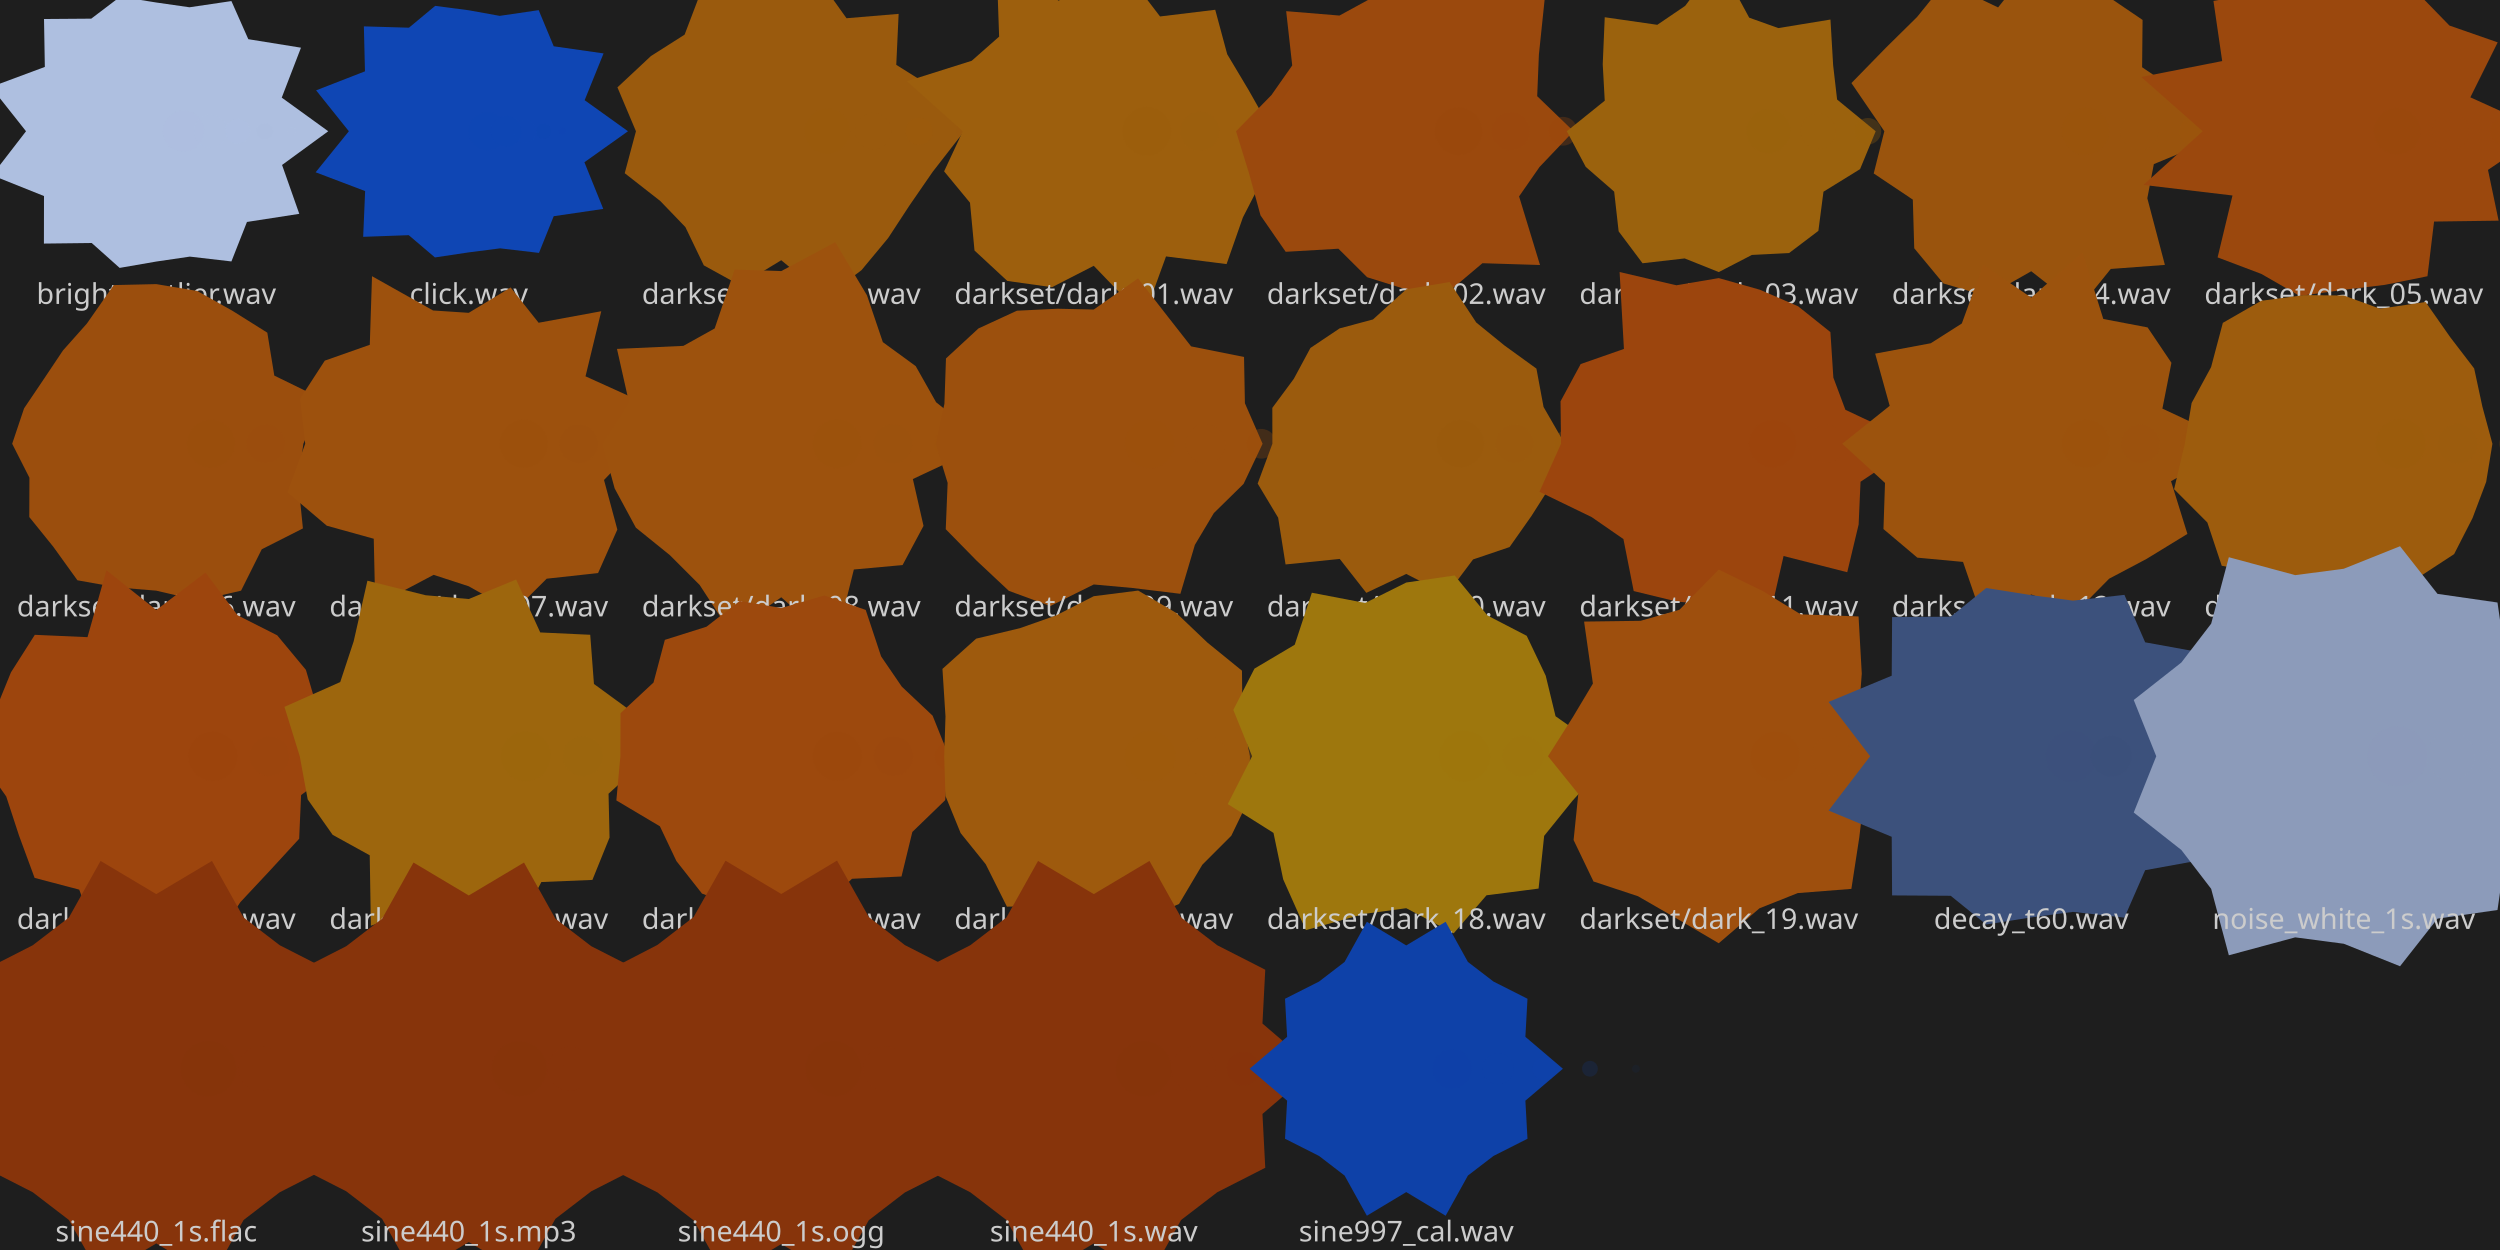
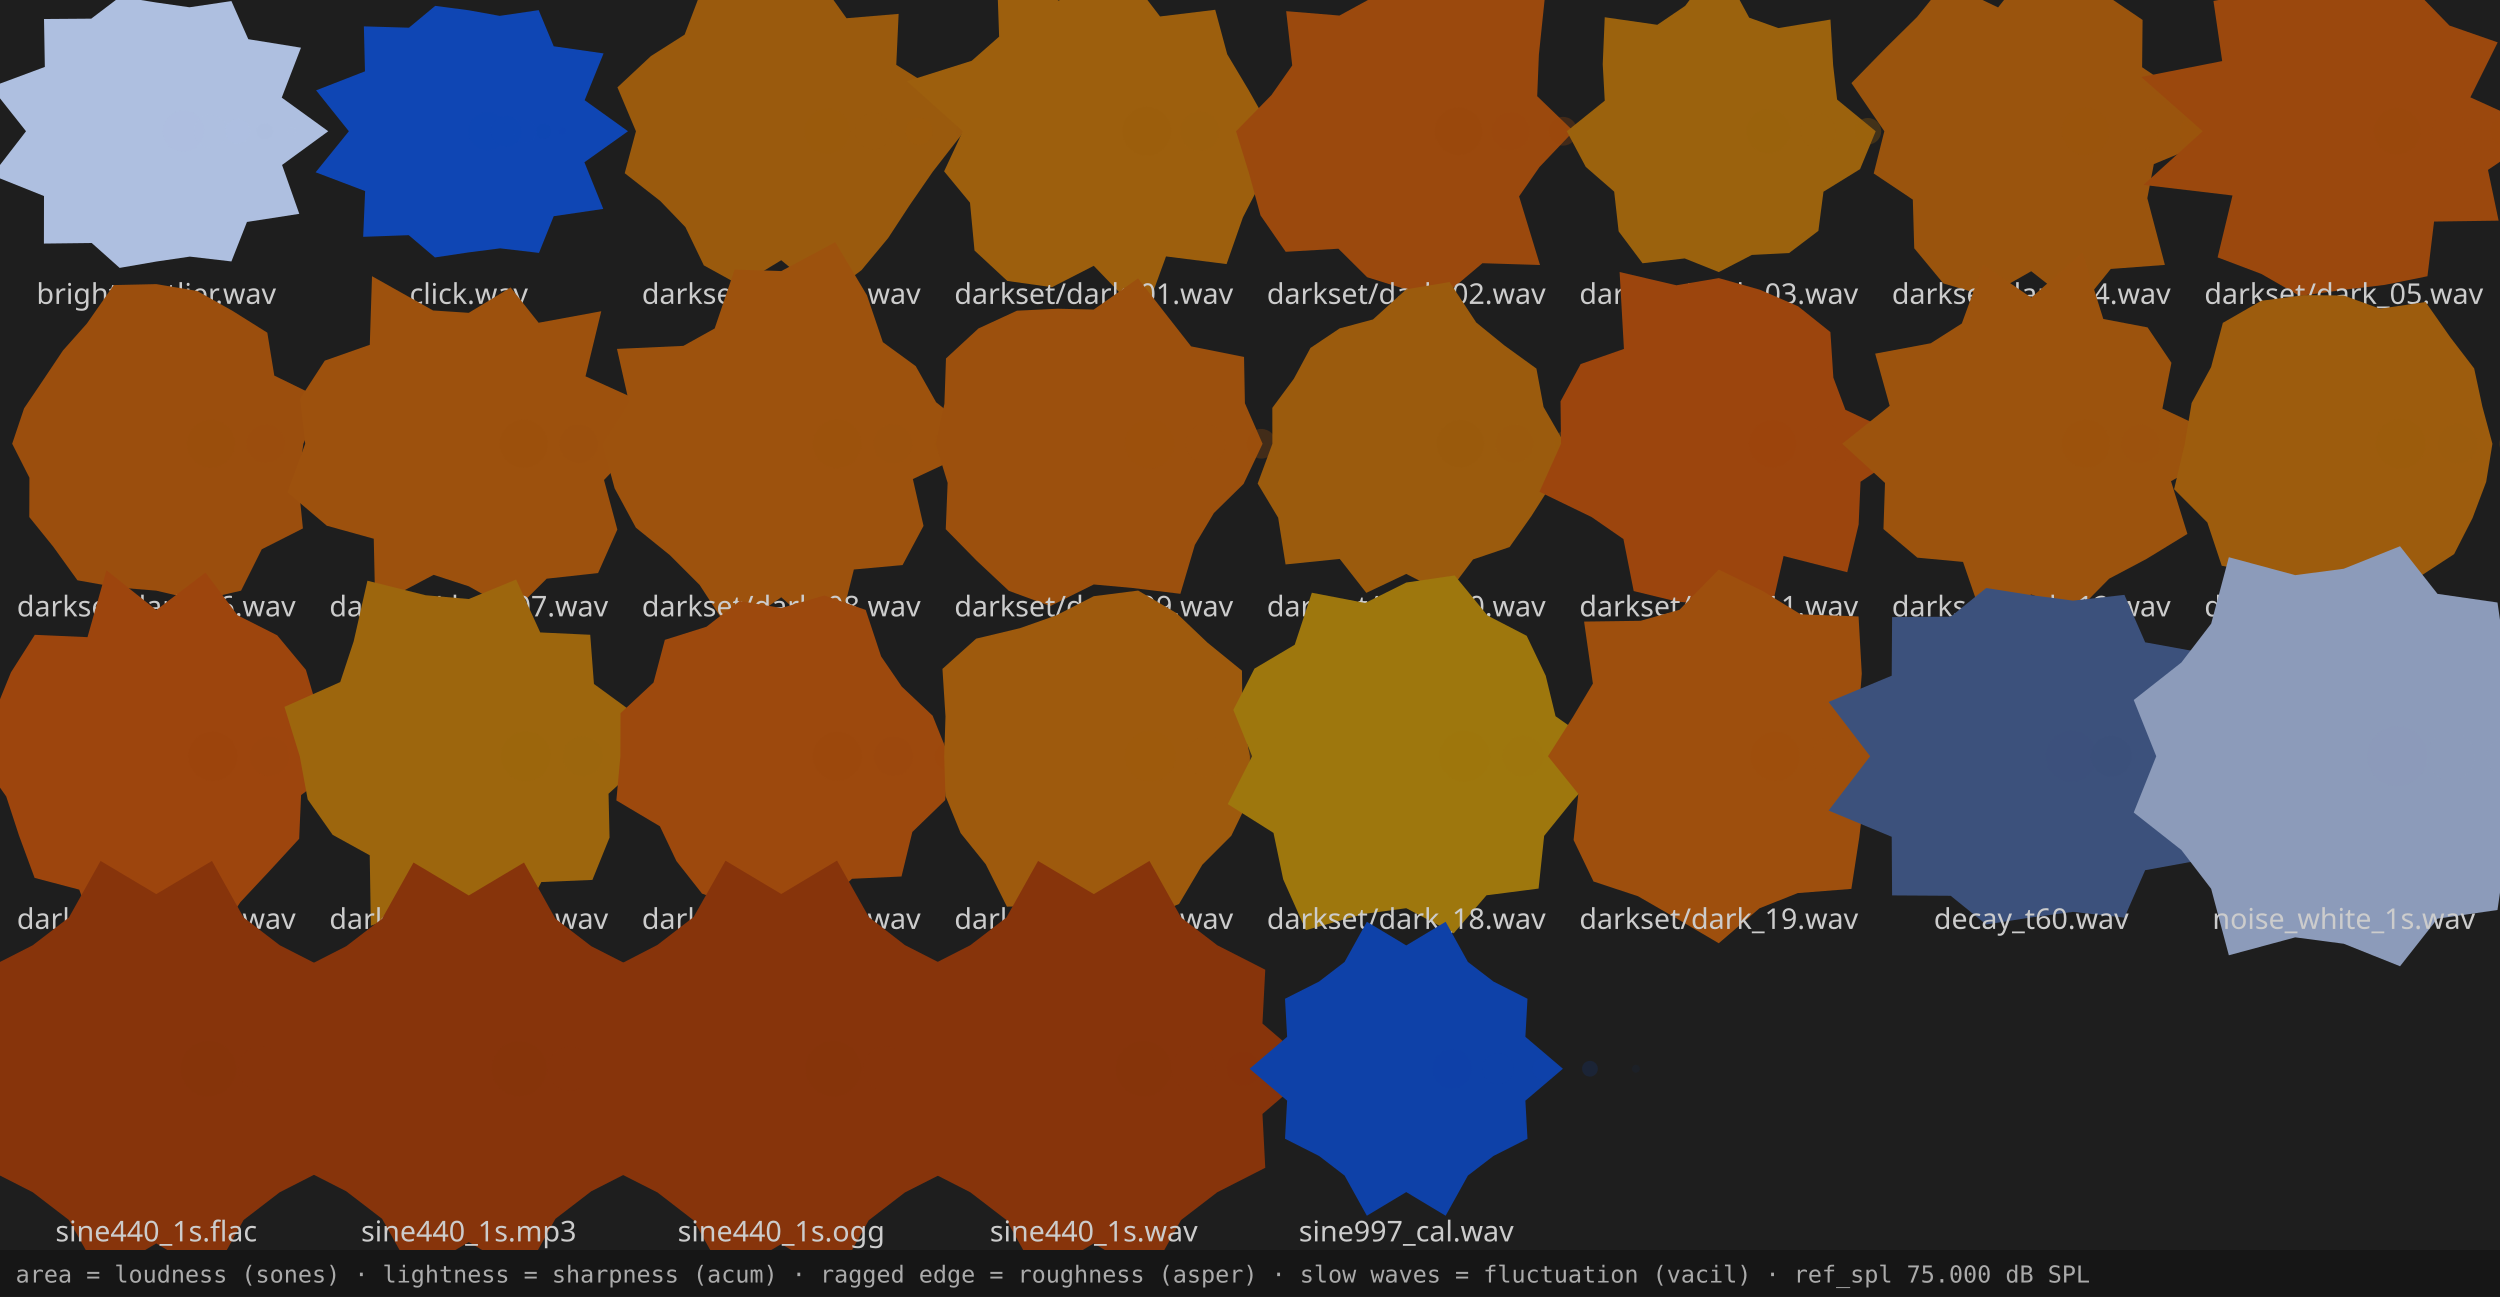
- <svg xmlns="http://www.w3.org/2000/svg" width="960.000" height="480.000" viewBox="0 0 960.000 480.000">
-   <rect x="0" y="0" width="960.000" height="480.000" fill="#1e1e1e" />
+ <svg xmlns="http://www.w3.org/2000/svg" width="960.000" height="498.000" viewBox="0 0 960.000 498.000">
+   <rect x="0" y="0" width="960.000" height="498.000" fill="#1e1e1e" />
  <g>
    <polygon points="126.044,50.400 108.312,63.345 114.925,82.111 94.832,85.232 88.863,100.393 72.899,98.539 60.000,100.436 45.940,102.873 35.224,93.313 16.864,93.536 16.895,75.287 -3.047,67.293 9.988,50.400 -3.466,33.394 17.217,25.699 16.902,7.302 35.038,7.164 46.155,-1.269 60.000,0.962 72.756,2.794 88.861,0.411 95.351,15.049 115.575,18.314 108.190,37.487" fill="hsl(220.000,44.616%,78.000%)" />
    <circle cx="70.424" cy="50.400" r="7.945" fill="hsl(220.000,44.616%,78.000%)" fill-opacity="0.500" />
    <circle cx="80.848" cy="50.400" r="6.356" fill="hsl(220.000,44.616%,78.000%)" fill-opacity="0.393" />
    <circle cx="91.272" cy="50.400" r="4.767" fill="hsl(220.000,44.616%,78.000%)" fill-opacity="0.285" />
    <circle cx="101.696" cy="50.400" r="3.178" fill="hsl(220.000,44.616%,78.000%)" fill-opacity="0.177" />
    <circle cx="112.120" cy="50.400" r="1.589" fill="hsl(220.000,44.616%,78.000%)" fill-opacity="0.070" />
    <text x="60.000" y="116.700" font-size="11.000" font-family="sans-serif" fill="#cccccc" text-anchor="middle">bright_outlier.wav</text>
  </g>
  <g>
    <polygon points="241.147,50.400 224.413,62.300 231.653,80.222 212.624,83.024 206.971,97.115 192.048,95.364 180.000,96.910 167.016,98.856 156.960,90.306 139.459,90.941 140.211,73.372 121.197,66.156 133.958,50.400 121.383,34.694 140.148,27.391 139.727,10.127 157.042,10.636 167.100,2.255 180.000,3.943 191.873,6.091 206.851,3.894 212.627,17.773 231.765,20.514 224.506,38.475" fill="hsl(220.000,84.879%,38.172%)" />
    <circle cx="187.194" cy="50.400" r="7.398" fill="hsl(220.000,84.879%,38.172%)" fill-opacity="0.500" />
    <circle cx="194.388" cy="50.400" r="5.918" fill="hsl(220.000,84.879%,38.172%)" fill-opacity="0.393" />
    <circle cx="201.581" cy="50.400" r="4.439" fill="hsl(220.000,84.879%,38.172%)" fill-opacity="0.285" />
    <circle cx="208.775" cy="50.400" r="2.959" fill="hsl(220.000,84.879%,38.172%)" fill-opacity="0.177" />
    <circle cx="215.969" cy="50.400" r="1.480" fill="hsl(220.000,84.879%,38.172%)" fill-opacity="0.070" />
    <text x="180.000" y="116.700" font-size="11.000" font-family="sans-serif" fill="#cccccc" text-anchor="middle">click.wav</text>
  </g>
  <g>
    <polygon points="370.258,50.400 358.150,65.981 349.274,78.849 341.034,91.434 330.803,103.752 317.072,114.114 300.000,99.924 284.149,109.557 270.267,101.899 263.191,87.209 253.569,77.207 239.892,66.506 244.203,50.400 237.093,33.544 249.970,21.515 262.896,13.296 269.119,-3.087 284.069,-9.054 300.000,-9.006 315.296,-6.685 325.056,7.001 345.077,5.323 344.166,24.901 359.438,34.474" fill="hsl(32.942,84.976%,32.690%)" />
    <circle cx="317.647" cy="50.400" r="8.805" fill="hsl(32.942,84.976%,32.690%)" fill-opacity="0.500" />
    <circle cx="335.295" cy="50.400" r="7.044" fill="hsl(32.942,84.976%,32.690%)" fill-opacity="0.393" />
    <circle cx="352.942" cy="50.400" r="5.283" fill="hsl(32.942,84.976%,32.690%)" fill-opacity="0.285" />
    <circle cx="370.589" cy="50.400" r="3.522" fill="hsl(32.942,84.976%,32.690%)" fill-opacity="0.177" />
    <circle cx="388.236" cy="50.400" r="1.761" fill="hsl(32.942,84.976%,32.690%)" fill-opacity="0.070" />
    <text x="300.000" y="116.700" font-size="11.000" font-family="sans-serif" fill="#cccccc" text-anchor="middle">darkset/dark_00.wav</text>
  </g>
  <g>
    <polygon points="488.411,50.400 485.287,67.894 477.280,83.470 471.006,101.406 447.751,98.466 439.185,121.999 420.000,102.072 403.953,110.290 386.811,107.885 374.209,96.191 372.479,77.836 362.536,65.797 369.720,50.400 348.286,31.184 373.131,23.340 383.666,14.066 382.676,-14.247 406.572,0.285 420.000,-10.210 435.351,-6.889 445.450,6.320 466.649,3.751 471.244,20.814 479.407,34.482" fill="hsl(34.140,84.974%,33.239%)" />
    <circle cx="440.363" cy="50.400" r="9.458" fill="hsl(34.140,84.974%,33.239%)" fill-opacity="0.500" />
    <circle cx="460.725" cy="50.400" r="7.566" fill="hsl(34.140,84.974%,33.239%)" fill-opacity="0.393" />
    <circle cx="481.088" cy="50.400" r="5.675" fill="hsl(34.140,84.974%,33.239%)" fill-opacity="0.285" />
    <circle cx="501.450" cy="50.400" r="3.783" fill="hsl(34.140,84.974%,33.239%)" fill-opacity="0.177" />
    <circle cx="521.813" cy="50.400" r="1.892" fill="hsl(34.140,84.974%,33.239%)" fill-opacity="0.070" />
    <text x="420.000" y="116.700" font-size="11.000" font-family="sans-serif" fill="#cccccc" text-anchor="middle">darkset/dark_01.wav</text>
  </g>
  <g>
    <polygon points="604.231,50.400 591.181,64.114 583.329,75.416 591.360,101.760 569.256,101.072 556.468,111.861 540.000,111.149 524.981,106.452 513.957,95.507 493.707,96.693 484.038,82.710 479.631,66.576 474.633,50.400 488.220,36.526 496.217,25.122 493.887,4.287 514.351,5.975 526.342,-0.571 540.000,-20.854 553.656,-0.563 573.056,-6.855 593.440,-3.040 590.931,20.995 590.282,36.927" fill="hsl(25.589,84.977%,32.810%)" />
    <circle cx="560.053" cy="50.400" r="9.214" fill="hsl(25.589,84.977%,32.810%)" fill-opacity="0.500" />
    <circle cx="580.107" cy="50.400" r="7.371" fill="hsl(25.589,84.977%,32.810%)" fill-opacity="0.393" />
    <circle cx="600.160" cy="50.400" r="5.529" fill="hsl(25.589,84.977%,32.810%)" fill-opacity="0.285" />
    <circle cx="620.214" cy="50.400" r="3.686" fill="hsl(25.589,84.977%,32.810%)" fill-opacity="0.177" />
    <circle cx="640.267" cy="50.400" r="1.843" fill="hsl(25.589,84.977%,32.810%)" fill-opacity="0.070" />
    <text x="540.000" y="116.700" font-size="11.000" font-family="sans-serif" fill="#cccccc" text-anchor="middle">darkset/dark_02.wav</text>
  </g>
  <g>
    <polygon points="720.272,50.400 714.268,64.941 700.213,73.617 698.254,88.654 687.004,97.172 672.726,97.894 660.000,104.480 646.915,99.236 630.735,101.089 621.557,88.843 619.842,73.585 608.927,64.085 601.655,50.400 616.221,38.669 615.448,24.678 616.220,6.620 636.404,9.530 647.100,2.257 660.000,-14.833 671.687,6.783 682.871,10.787 702.896,7.504 703.925,25.040 705.446,38.223" fill="hsl(36.120,84.976%,32.892%)" />
    <circle cx="679.096" cy="50.400" r="8.489" fill="hsl(36.120,84.976%,32.892%)" fill-opacity="0.500" />
    <circle cx="698.193" cy="50.400" r="6.791" fill="hsl(36.120,84.976%,32.892%)" fill-opacity="0.393" />
    <circle cx="717.289" cy="50.400" r="5.093" fill="hsl(36.120,84.976%,32.892%)" fill-opacity="0.285" />
    <circle cx="736.385" cy="50.400" r="3.396" fill="hsl(36.120,84.976%,32.892%)" fill-opacity="0.177" />
    <circle cx="755.482" cy="50.400" r="1.698" fill="hsl(36.120,84.976%,32.892%)" fill-opacity="0.070" />
    <text x="660.000" y="116.700" font-size="11.000" font-family="sans-serif" fill="#cccccc" text-anchor="middle">darkset/dark_03.wav</text>
  </g>
  <g>
    <polygon points="857.552,50.400 827.075,63.014 824.571,76.133 831.319,101.719 810.528,103.275 798.243,118.483 780.000,104.156 763.021,113.767 746.257,108.845 735.066,95.334 734.523,76.656 719.507,66.609 723.580,50.400 710.944,31.897 724.283,18.232 736.141,6.541 746.953,-6.838 767.261,2.856 780.000,-13.111 796.642,-11.711 809.761,-1.147 822.750,7.650 822.569,25.823 836.523,35.255" fill="hsl(30.484,84.975%,32.685%)" />
    <circle cx="800.761" cy="50.400" r="9.151" fill="hsl(30.484,84.975%,32.685%)" fill-opacity="0.500" />
    <circle cx="821.522" cy="50.400" r="7.321" fill="hsl(30.484,84.975%,32.685%)" fill-opacity="0.393" />
    <circle cx="842.284" cy="50.400" r="5.491" fill="hsl(30.484,84.975%,32.685%)" fill-opacity="0.285" />
    <circle cx="863.045" cy="50.400" r="3.660" fill="hsl(30.484,84.975%,32.685%)" fill-opacity="0.177" />
    <circle cx="883.806" cy="50.400" r="1.830" fill="hsl(30.484,84.975%,32.685%)" fill-opacity="0.070" />
    <text x="780.000" y="116.700" font-size="11.000" font-family="sans-serif" fill="#cccccc" text-anchor="middle">darkset/dark_04.wav</text>
  </g>
  <g>
    <polygon points="977.331,50.400 955.385,65.240 959.469,84.734 934.679,85.079 932.143,106.074 915.804,109.381 900.000,111.291 883.057,113.633 868.366,105.192 851.560,98.840 857.275,75.067 823.078,71.011 845.829,50.400 822.238,29.564 853.321,23.450 849.968,0.368 869.133,-3.064 883.896,-9.700 900.000,-0.120 916.531,-11.296 929.817,-1.244 940.587,9.813 959.116,16.269 948.610,37.375" fill="hsl(25.307,84.975%,32.775%)" />
    <circle cx="920.495" cy="50.400" r="8.985" fill="hsl(25.307,84.975%,32.775%)" fill-opacity="0.500" />
    <circle cx="940.990" cy="50.400" r="7.188" fill="hsl(25.307,84.975%,32.775%)" fill-opacity="0.393" />
    <circle cx="961.485" cy="50.400" r="5.391" fill="hsl(25.307,84.975%,32.775%)" fill-opacity="0.285" />
    <circle cx="981.980" cy="50.400" r="3.594" fill="hsl(25.307,84.975%,32.775%)" fill-opacity="0.177" />
    <circle cx="1002.475" cy="50.400" r="1.797" fill="hsl(25.307,84.975%,32.775%)" fill-opacity="0.070" />
    <text x="900.000" y="116.700" font-size="11.000" font-family="sans-serif" fill="#cccccc" text-anchor="middle">darkset/dark_05.wav</text>
  </g>
  <g>
    <polygon points="116.488,170.400 114.514,185.007 116.318,202.915 100.518,210.918 92.571,226.815 76.132,230.606 60.000,226.810 45.210,225.598 29.730,222.829 20.454,209.946 11.249,198.546 11.300,183.449 4.678,170.400 9.247,156.801 16.871,145.499 24.177,134.577 33.357,124.253 43.675,109.473 60.000,109.096 75.721,111.727 89.417,119.448 102.648,127.752 105.332,144.228 123.871,153.286" fill="hsl(27.457,84.977%,32.880%)" />
    <circle cx="81.015" cy="170.400" r="9.285" fill="hsl(27.457,84.977%,32.880%)" fill-opacity="0.500" />
    <circle cx="102.030" cy="170.400" r="7.428" fill="hsl(27.457,84.977%,32.880%)" fill-opacity="0.393" />
    <circle cx="123.046" cy="170.400" r="5.571" fill="hsl(27.457,84.977%,32.880%)" fill-opacity="0.285" />
    <circle cx="144.061" cy="170.400" r="3.714" fill="hsl(27.457,84.977%,32.880%)" fill-opacity="0.177" />
    <circle cx="165.076" cy="170.400" r="1.857" fill="hsl(27.457,84.977%,32.880%)" fill-opacity="0.070" />
    <text x="60.000" y="236.700" font-size="11.000" font-family="sans-serif" fill="#cccccc" text-anchor="middle">darkset/dark_06.wav</text>
  </g>
  <g>
    <polygon points="245.162,170.400 231.942,184.318 237.058,203.343 229.658,220.058 209.917,222.218 197.268,234.845 180.000,225.138 166.512,220.739 144.094,232.591 143.522,206.878 125.489,201.872 110.383,189.054 117.198,170.400 115.264,153.054 124.720,138.484 141.999,132.399 142.853,106.060 166.287,119.221 180.000,120.128 196.079,110.391 206.826,123.936 230.889,119.511 224.837,144.513 244.086,153.228" fill="hsl(28.653,84.974%,33.185%)" />
    <circle cx="201.111" cy="170.400" r="9.322" fill="hsl(28.653,84.974%,33.185%)" fill-opacity="0.500" />
    <circle cx="222.222" cy="170.400" r="7.458" fill="hsl(28.653,84.974%,33.185%)" fill-opacity="0.393" />
    <circle cx="243.333" cy="170.400" r="5.593" fill="hsl(28.653,84.974%,33.185%)" fill-opacity="0.285" />
    <circle cx="264.445" cy="170.400" r="3.729" fill="hsl(28.653,84.974%,33.185%)" fill-opacity="0.177" />
    <circle cx="285.556" cy="170.400" r="1.864" fill="hsl(28.653,84.974%,33.185%)" fill-opacity="0.070" />
    <text x="180.000" y="236.700" font-size="11.000" font-family="sans-serif" fill="#cccccc" text-anchor="middle">darkset/dark_07.wav</text>
  </g>
  <g>
    <polygon points="379.411,170.400 350.538,183.942 354.631,201.941 346.585,216.985 327.878,218.686 320.688,247.609 300.000,229.350 280.569,242.916 268.683,224.642 257.226,213.174 244.176,202.630 236.020,187.543 231.366,170.400 241.583,154.747 236.918,133.980 262.415,132.815 274.437,126.124 282.080,103.520 300.000,104.096 320.741,92.994 332.914,113.392 339.014,131.386 351.633,140.590 359.461,154.467" fill="hsl(28.824,84.973%,33.261%)" />
    <circle cx="321.438" cy="170.400" r="9.410" fill="hsl(28.824,84.973%,33.261%)" fill-opacity="0.500" />
    <circle cx="342.876" cy="170.400" r="7.528" fill="hsl(28.824,84.973%,33.261%)" fill-opacity="0.393" />
    <circle cx="364.314" cy="170.400" r="5.646" fill="hsl(28.824,84.973%,33.261%)" fill-opacity="0.285" />
    <circle cx="385.752" cy="170.400" r="3.764" fill="hsl(28.824,84.973%,33.261%)" fill-opacity="0.177" />
    <circle cx="407.190" cy="170.400" r="1.882" fill="hsl(28.824,84.973%,33.261%)" fill-opacity="0.070" />
    <text x="300.000" y="236.700" font-size="11.000" font-family="sans-serif" fill="#cccccc" text-anchor="middle">darkset/dark_08.wav</text>
  </g>
  <g>
    <polygon points="484.833,170.400 477.533,185.816 466.115,197.025 458.833,209.233 453.268,228.023 434.840,225.785 420.000,224.436 403.301,232.722 387.392,226.879 375.065,215.335 363.167,203.213 363.892,185.434 359.281,170.400 362.656,155.035 363.257,137.639 375.724,126.124 390.502,119.308 406.108,118.553 420.000,118.867 437.018,106.889 448.290,121.400 457.387,133.013 477.708,137.082 478.046,154.847" fill="hsl(28.005,84.974%,33.073%)" />
    <circle cx="441.447" cy="170.400" r="9.496" fill="hsl(28.005,84.974%,33.073%)" fill-opacity="0.500" />
    <circle cx="462.894" cy="170.400" r="7.597" fill="hsl(28.005,84.974%,33.073%)" fill-opacity="0.393" />
    <circle cx="484.341" cy="170.400" r="5.698" fill="hsl(28.005,84.974%,33.073%)" fill-opacity="0.285" />
    <circle cx="505.788" cy="170.400" r="3.798" fill="hsl(28.005,84.974%,33.073%)" fill-opacity="0.177" />
    <circle cx="527.235" cy="170.400" r="1.899" fill="hsl(28.005,84.974%,33.073%)" fill-opacity="0.070" />
    <text x="420.000" y="236.700" font-size="11.000" font-family="sans-serif" fill="#cccccc" text-anchor="middle">darkset/dark_09.wav</text>
  </g>
  <g>
    <polygon points="600.860,170.400 596.143,185.443 588.068,198.152 579.674,210.074 565.651,214.829 555.525,228.340 540.000,220.394 524.660,227.650 514.464,214.629 493.655,216.745 490.812,198.799 482.944,185.688 488.600,170.400 488.573,156.620 496.824,145.472 503.209,133.609 514.421,126.096 527.212,122.675 540.000,111.091 556.640,108.300 566.878,123.847 577.726,132.674 589.984,141.542 592.723,156.273" fill="hsl(32.957,84.975%,32.920%)" />
    <circle cx="560.767" cy="170.400" r="9.166" fill="hsl(32.957,84.975%,32.920%)" fill-opacity="0.500" />
    <circle cx="581.533" cy="170.400" r="7.332" fill="hsl(32.957,84.975%,32.920%)" fill-opacity="0.393" />
    <circle cx="602.300" cy="170.400" r="5.499" fill="hsl(32.957,84.975%,32.920%)" fill-opacity="0.285" />
    <circle cx="623.067" cy="170.400" r="3.666" fill="hsl(32.957,84.975%,32.920%)" fill-opacity="0.177" />
    <circle cx="643.833" cy="170.400" r="1.833" fill="hsl(32.957,84.975%,32.920%)" fill-opacity="0.070" />
    <text x="540.000" y="236.700" font-size="11.000" font-family="sans-serif" fill="#cccccc" text-anchor="middle">darkset/dark_10.wav</text>
  </g>
  <g>
    <polygon points="736.362,170.400 714.443,184.988 713.715,201.412 709.336,219.736 684.890,213.511 678.749,240.371 660.000,232.618 643.770,230.970 627.342,226.966 623.396,207.004 611.207,198.570 591.149,188.849 599.435,170.400 599.241,154.120 606.987,139.793 623.590,133.990 621.929,104.459 643.695,109.548 660.000,106.787 675.843,111.274 690.474,117.617 702.875,127.525 704.007,144.993 708.634,157.369" fill="hsl(23.443,84.975%,33.105%)" />
    <circle cx="680.672" cy="170.400" r="9.156" fill="hsl(23.443,84.975%,33.105%)" fill-opacity="0.500" />
    <circle cx="701.344" cy="170.400" r="7.325" fill="hsl(23.443,84.975%,33.105%)" fill-opacity="0.393" />
    <circle cx="722.016" cy="170.400" r="5.494" fill="hsl(23.443,84.975%,33.105%)" fill-opacity="0.285" />
    <circle cx="742.688" cy="170.400" r="3.662" fill="hsl(23.443,84.975%,33.105%)" fill-opacity="0.177" />
    <circle cx="763.359" cy="170.400" r="1.831" fill="hsl(23.443,84.975%,33.105%)" fill-opacity="0.070" />
    <text x="660.000" y="236.700" font-size="11.000" font-family="sans-serif" fill="#cccccc" text-anchor="middle">darkset/dark_11.wav</text>
  </g>
  <g>
    <polygon points="859.166,170.400 833.668,184.780 839.964,205.020 824.241,214.641 809.915,222.214 797.307,234.991 780.000,228.273 761.695,238.714 753.802,215.775 736.260,214.140 723.252,203.164 723.845,185.447 707.422,170.400 725.640,155.834 720.071,135.800 741.410,131.810 753.337,124.218 761.577,101.646 780.000,114.294 799.688,96.925 807.661,122.489 824.675,125.725 833.829,139.322 830.358,156.907" fill="hsl(29.552,84.975%,33.139%)" />
    <circle cx="800.954" cy="170.400" r="9.280" fill="hsl(29.552,84.975%,33.139%)" fill-opacity="0.500" />
    <circle cx="821.908" cy="170.400" r="7.424" fill="hsl(29.552,84.975%,33.139%)" fill-opacity="0.393" />
    <circle cx="842.863" cy="170.400" r="5.568" fill="hsl(29.552,84.975%,33.139%)" fill-opacity="0.285" />
    <circle cx="863.817" cy="170.400" r="3.712" fill="hsl(29.552,84.975%,33.139%)" fill-opacity="0.177" />
    <circle cx="884.771" cy="170.400" r="1.856" fill="hsl(29.552,84.975%,33.139%)" fill-opacity="0.070" />
    <text x="780.000" y="236.700" font-size="11.000" font-family="sans-serif" fill="#cccccc" text-anchor="middle">darkset/dark_12.wav</text>
  </g>
  <g>
    <polygon points="957.087,170.400 954.689,185.054 949.449,198.949 942.382,212.782 929.374,221.277 915.525,228.340 900.000,227.230 884.295,229.011 871.060,220.525 853.146,217.254 847.621,200.641 834.854,187.856 838.982,170.400 841.582,154.747 849.053,140.986 853.572,123.972 868.307,115.505 884.706,113.322 900.000,113.477 913.895,118.543 931.425,115.970 940.900,129.500 950.077,141.488 953.230,156.137" fill="hsl(32.770,84.976%,33.329%)" />
    <circle cx="921.855" cy="170.400" r="9.634" fill="hsl(32.770,84.976%,33.329%)" fill-opacity="0.500" />
    <circle cx="943.710" cy="170.400" r="7.707" fill="hsl(32.770,84.976%,33.329%)" fill-opacity="0.393" />
    <circle cx="965.564" cy="170.400" r="5.780" fill="hsl(32.770,84.976%,33.329%)" fill-opacity="0.285" />
    <circle cx="987.419" cy="170.400" r="3.854" fill="hsl(32.770,84.976%,33.329%)" fill-opacity="0.177" />
    <circle cx="1009.274" cy="170.400" r="1.927" fill="hsl(32.770,84.976%,33.329%)" fill-opacity="0.070" />
    <text x="900.000" y="236.700" font-size="11.000" font-family="sans-serif" fill="#cccccc" text-anchor="middle">darkset/dark_13.wav</text>
  </g>
  <g>
    <polygon points="135.630,290.400 115.616,305.302 114.878,322.084 103.769,334.169 92.330,346.398 79.962,364.897 60.000,346.312 39.619,366.462 30.427,341.622 13.289,337.111 7.291,320.831 2.390,305.837 -8.517,290.400 -2.138,273.750 4.205,258.187 13.372,243.772 33.598,244.670 40.864,218.984 60.000,234.251 78.902,219.858 91.245,236.282 106.443,243.957 117.464,257.223 122.295,273.708" fill="hsl(23.261,84.974%,33.367%)" />
    <circle cx="81.709" cy="290.400" r="9.535" fill="hsl(23.261,84.974%,33.367%)" fill-opacity="0.500" />
    <circle cx="103.419" cy="290.400" r="7.628" fill="hsl(23.261,84.974%,33.367%)" fill-opacity="0.393" />
    <circle cx="125.128" cy="290.400" r="5.721" fill="hsl(23.261,84.974%,33.367%)" fill-opacity="0.285" />
    <circle cx="146.838" cy="290.400" r="3.814" fill="hsl(23.261,84.974%,33.367%)" fill-opacity="0.177" />
    <circle cx="168.547" cy="290.400" r="1.907" fill="hsl(23.261,84.974%,33.367%)" fill-opacity="0.070" />
    <text x="60.000" y="356.700" font-size="11.000" font-family="sans-serif" fill="#cccccc" text-anchor="middle">darkset/dark_14.wav</text>
  </g>
  <g>
    <polygon points="249.508,290.400 233.681,304.784 234.066,321.615 227.485,337.885 207.884,338.696 198.029,357.686 180.000,351.047 164.752,347.306 142.420,355.491 141.970,328.430 127.735,320.575 118.155,306.971 115.110,290.400 109.228,271.437 130.648,261.907 135.823,246.223 141.085,222.998 163.433,228.570 180.000,230.031 198.185,222.533 207.450,242.856 226.646,243.754 228.075,262.644 242.977,273.525" fill="hsl(37.184,84.974%,33.356%)" />
    <circle cx="201.902" cy="290.400" r="9.629" fill="hsl(37.184,84.974%,33.356%)" fill-opacity="0.500" />
    <circle cx="223.804" cy="290.400" r="7.703" fill="hsl(37.184,84.974%,33.356%)" fill-opacity="0.393" />
    <circle cx="245.706" cy="290.400" r="5.778" fill="hsl(37.184,84.974%,33.356%)" fill-opacity="0.285" />
    <circle cx="267.608" cy="290.400" r="3.852" fill="hsl(37.184,84.974%,33.356%)" fill-opacity="0.177" />
    <circle cx="289.511" cy="290.400" r="1.926" fill="hsl(37.184,84.974%,33.356%)" fill-opacity="0.070" />
    <text x="180.000" y="356.700" font-size="11.000" font-family="sans-serif" fill="#cccccc" text-anchor="middle">darkset/dark_15.wav</text>
  </g>
  <g>
    <polygon points="364.377,290.400 362.954,307.269 350.340,319.464 346.173,336.573 327.165,337.451 315.580,348.545 300.000,352.614 284.377,348.707 269.556,343.130 259.747,330.653 253.404,317.302 236.684,307.365 238.221,290.400 238.279,273.862 250.955,262.084 255.303,245.703 271.285,240.664 284.023,230.772 300.000,233.476 316.543,228.660 332.436,234.219 338.344,252.056 346.291,263.674 358.130,274.824" fill="hsl(24.985,84.974%,33.314%)" />
    <circle cx="321.551" cy="290.400" r="9.516" fill="hsl(24.985,84.974%,33.314%)" fill-opacity="0.500" />
    <circle cx="343.101" cy="290.400" r="7.613" fill="hsl(24.985,84.974%,33.314%)" fill-opacity="0.393" />
    <circle cx="364.652" cy="290.400" r="5.710" fill="hsl(24.985,84.974%,33.314%)" fill-opacity="0.285" />
    <circle cx="386.203" cy="290.400" r="3.806" fill="hsl(24.985,84.974%,33.314%)" fill-opacity="0.177" />
    <circle cx="407.754" cy="290.400" r="1.903" fill="hsl(24.985,84.974%,33.314%)" fill-opacity="0.070" />
    <text x="300.000" y="356.700" font-size="11.000" font-family="sans-serif" fill="#cccccc" text-anchor="middle">darkset/dark_16.wav</text>
  </g>
  <g>
    <polygon points="479.967,290.400 479.832,306.432 472.832,320.902 461.678,332.078 452.748,347.121 437.044,354.010 420.000,351.374 404.610,347.835 386.656,348.154 378.524,331.876 368.884,319.912 363.068,305.655 362.571,290.400 363.069,275.145 361.899,256.855 374.841,245.241 391.613,241.232 405.513,236.335 420.000,228.938 437.048,226.777 451.745,235.416 463.647,246.753 476.913,257.541 477.111,275.097" fill="hsl(31.906,84.974%,33.457%)" />
    <circle cx="441.707" cy="290.400" r="9.825" fill="hsl(31.906,84.974%,33.457%)" fill-opacity="0.500" />
    <circle cx="463.414" cy="290.400" r="7.860" fill="hsl(31.906,84.974%,33.457%)" fill-opacity="0.393" />
    <circle cx="485.120" cy="290.400" r="5.895" fill="hsl(31.906,84.974%,33.457%)" fill-opacity="0.285" />
    <circle cx="506.827" cy="290.400" r="3.930" fill="hsl(31.906,84.974%,33.457%)" fill-opacity="0.177" />
    <circle cx="528.534" cy="290.400" r="1.965" fill="hsl(31.906,84.974%,33.457%)" fill-opacity="0.070" />
    <text x="420.000" y="356.700" font-size="11.000" font-family="sans-serif" fill="#cccccc" text-anchor="middle">darkset/dark_17.wav</text>
  </g>
  <g>
    <polygon points="619.212,290.400 603.831,307.504 592.956,320.974 590.811,341.211 570.825,343.790 558.219,358.393 540.000,348.749 523.775,350.954 501.451,357.168 492.741,337.659 489.021,319.833 471.467,308.763 480.802,290.400 473.599,272.608 481.710,256.746 497.176,247.576 503.747,227.609 524.230,231.545 540.000,223.688 558.602,220.975 571.200,236.359 586.251,244.149 593.558,259.478 597.333,275.038" fill="hsl(43.612,84.975%,33.576%)" />
    <circle cx="562.415" cy="290.400" r="9.858" fill="hsl(43.612,84.975%,33.576%)" fill-opacity="0.500" />
    <circle cx="584.830" cy="290.400" r="7.887" fill="hsl(43.612,84.975%,33.576%)" fill-opacity="0.393" />
    <circle cx="607.244" cy="290.400" r="5.915" fill="hsl(43.612,84.975%,33.576%)" fill-opacity="0.285" />
    <circle cx="629.659" cy="290.400" r="3.943" fill="hsl(43.612,84.975%,33.576%)" fill-opacity="0.177" />
    <circle cx="652.074" cy="290.400" r="1.972" fill="hsl(43.612,84.975%,33.576%)" fill-opacity="0.070" />
    <text x="540.000" y="356.700" font-size="11.000" font-family="sans-serif" fill="#cccccc" text-anchor="middle">darkset/dark_18.wav</text>
  </g>
  <g>
    <polygon points="726.754,290.400 715.865,305.369 713.967,321.558 710.930,341.330 690.336,342.944 675.644,348.783 660.000,362.211 643.376,352.442 628.972,344.142 611.906,338.494 604.262,322.580 606.070,304.851 594.421,290.400 603.967,275.386 611.675,262.500 608.289,238.689 629.973,238.392 644.925,234.141 660.000,218.709 676.982,227.023 691.462,235.906 713.684,236.716 714.921,258.691 713.592,276.040" fill="hsl(27.445,84.975%,33.430%)" />
    <circle cx="681.651" cy="290.400" r="9.533" fill="hsl(27.445,84.975%,33.430%)" fill-opacity="0.500" />
    <circle cx="703.303" cy="290.400" r="7.626" fill="hsl(27.445,84.975%,33.430%)" fill-opacity="0.393" />
    <circle cx="724.954" cy="290.400" r="5.720" fill="hsl(27.445,84.975%,33.430%)" fill-opacity="0.285" />
    <circle cx="746.606" cy="290.400" r="3.813" fill="hsl(27.445,84.975%,33.430%)" fill-opacity="0.177" />
    <circle cx="768.257" cy="290.400" r="1.907" fill="hsl(27.445,84.975%,33.430%)" fill-opacity="0.070" />
    <text x="660.000" y="356.700" font-size="11.000" font-family="sans-serif" fill="#cccccc" text-anchor="middle">darkset/dark_19.wav</text>
  </g>
  <g>
    <polygon points="861.242,290.400 839.762,306.413 848.110,329.723 823.749,334.149 815.778,352.369 796.013,350.162 780.000,352.270 762.689,355.005 749.065,343.981 726.565,343.835 726.419,321.335 702.164,311.256 718.130,290.400 702.164,269.544 726.419,259.465 726.565,236.965 749.065,236.819 762.689,225.795 780.000,228.530 796.013,230.638 815.778,228.431 823.749,246.651 848.110,251.077 839.762,274.387" fill="hsl(220.000,35.127%,36.096%)" />
    <circle cx="795.375" cy="290.400" r="9.899" fill="hsl(220.000,35.127%,36.096%)" fill-opacity="0.500" />
    <circle cx="810.751" cy="290.400" r="7.919" fill="hsl(220.000,35.127%,36.096%)" fill-opacity="0.393" />
    <circle cx="826.126" cy="290.400" r="5.940" fill="hsl(220.000,35.127%,36.096%)" fill-opacity="0.285" />
    <circle cx="841.502" cy="290.400" r="3.960" fill="hsl(220.000,35.127%,36.096%)" fill-opacity="0.177" />
    <circle cx="856.877" cy="290.400" r="1.980" fill="hsl(220.000,35.127%,36.096%)" fill-opacity="0.070" />
    <text x="780.000" y="356.700" font-size="11.000" font-family="sans-serif" fill="#cccccc" text-anchor="middle">decay_t60.wav</text>
  </g>
  <g>
    <polygon points="988.249,290.400 969.547,309.035 962.354,326.400 959.036,349.436 936.000,352.754 921.609,371.045 900.000,362.400 881.365,359.947 855.876,366.826 849.088,341.312 837.646,326.400 819.355,312.009 828.000,290.400 819.355,268.791 837.646,254.400 849.088,239.488 855.876,213.974 881.365,220.853 900.000,218.400 921.609,209.755 936.000,228.046 959.036,231.364 962.354,254.400 969.547,271.765" fill="hsl(220.000,25.000%,63.884%)" />
    <circle cx="920.573" cy="290.400" r="11.520" fill="hsl(220.000,25.000%,63.884%)" fill-opacity="0.500" />
    <circle cx="941.146" cy="290.400" r="9.216" fill="hsl(220.000,25.000%,63.884%)" fill-opacity="0.393" />
    <circle cx="961.719" cy="290.400" r="6.912" fill="hsl(220.000,25.000%,63.884%)" fill-opacity="0.285" />
    <circle cx="982.292" cy="290.400" r="4.608" fill="hsl(220.000,25.000%,63.884%)" fill-opacity="0.177" />
    <circle cx="1002.865" cy="290.400" r="2.304" fill="hsl(220.000,25.000%,63.884%)" fill-opacity="0.070" />
    <text x="900.000" y="356.700" font-size="11.000" font-family="sans-serif" fill="#cccccc" text-anchor="middle">noise_white_1s.wav</text>
  </g>
  <g>
    <polygon points="145.032,410.400 124.781,427.758 125.860,448.424 107.423,457.823 93.533,468.481 81.385,490.209 60.000,477.466 38.615,490.209 26.467,468.481 12.577,457.823 -5.860,448.424 -4.781,427.758 -25.032,410.400 -4.781,393.042 -5.860,372.376 12.577,362.977 26.467,352.319 38.615,330.591 60.000,343.334 81.385,330.591 93.533,352.319 107.423,362.977 125.860,372.376 124.781,393.042" fill="hsl(20.000,85.000%,28.716%)" />
    <circle cx="80.004" cy="410.400" r="10.731" fill="hsl(20.000,85.000%,28.716%)" fill-opacity="0.500" />
    <circle cx="100.008" cy="410.400" r="8.584" fill="hsl(20.000,85.000%,28.716%)" fill-opacity="0.393" />
    <circle cx="120.012" cy="410.400" r="6.438" fill="hsl(20.000,85.000%,28.716%)" fill-opacity="0.285" />
    <circle cx="140.017" cy="410.400" r="4.292" fill="hsl(20.000,85.000%,28.716%)" fill-opacity="0.177" />
    <circle cx="160.021" cy="410.400" r="2.146" fill="hsl(20.000,85.000%,28.716%)" fill-opacity="0.070" />
    <text x="60.000" y="476.700" font-size="11.000" font-family="sans-serif" fill="#cccccc" text-anchor="middle">sine440_1s.flac</text>
  </g>
  <g>
    <polygon points="264.368,410.400 244.275,427.622 245.346,448.128 227.052,457.452 213.271,468.027 201.218,489.586 180.000,476.942 158.782,489.586 146.729,468.027 132.948,457.452 114.654,448.128 115.725,427.622 95.632,410.400 115.725,393.178 114.654,372.672 132.948,363.348 146.729,352.773 158.782,331.214 180.000,343.858 201.218,331.214 213.271,352.773 227.052,363.348 245.346,372.672 244.275,393.178" fill="hsl(20.000,85.000%,28.699%)" />
    <circle cx="199.368" cy="410.400" r="10.647" fill="hsl(20.000,85.000%,28.699%)" fill-opacity="0.500" />
    <circle cx="218.736" cy="410.400" r="8.517" fill="hsl(20.000,85.000%,28.699%)" fill-opacity="0.393" />
    <circle cx="238.103" cy="410.400" r="6.388" fill="hsl(20.000,85.000%,28.699%)" fill-opacity="0.285" />
    <circle cx="257.471" cy="410.400" r="4.259" fill="hsl(20.000,85.000%,28.699%)" fill-opacity="0.177" />
    <circle cx="276.839" cy="410.400" r="2.129" fill="hsl(20.000,85.000%,28.699%)" fill-opacity="0.070" />
    <text x="180.000" y="476.700" font-size="11.000" font-family="sans-serif" fill="#cccccc" text-anchor="middle">sine440_1s.mp3</text>
  </g>
  <g>
    <polygon points="385.143,410.400 365.010,427.819 366.004,448.507 347.490,457.890 333.594,468.587 321.422,490.348 300.000,477.722 278.551,490.450 266.378,468.635 252.490,457.910 233.968,448.524 235.019,427.812 214.817,410.400 235.176,393.030 234.083,372.343 252.451,362.851 266.353,352.122 278.593,330.508 300.000,343.290 321.419,330.462 333.631,352.149 347.478,362.922 365.933,372.333 364.855,393.022" fill="hsl(20.000,85.000%,28.718%)" />
    <circle cx="320.000" cy="410.400" r="10.755" fill="hsl(20.000,85.000%,28.718%)" fill-opacity="0.500" />
    <circle cx="340.000" cy="410.400" r="8.604" fill="hsl(20.000,85.000%,28.718%)" fill-opacity="0.393" />
    <circle cx="360.000" cy="410.400" r="6.453" fill="hsl(20.000,85.000%,28.718%)" fill-opacity="0.285" />
    <circle cx="380.000" cy="410.400" r="4.302" fill="hsl(20.000,85.000%,28.718%)" fill-opacity="0.177" />
    <circle cx="400.000" cy="410.400" r="2.151" fill="hsl(20.000,85.000%,28.718%)" fill-opacity="0.070" />
    <text x="300.000" y="476.700" font-size="11.000" font-family="sans-serif" fill="#cccccc" text-anchor="middle">sine440_1s.ogg</text>
  </g>
  <g>
    <polygon points="505.032,410.400 484.781,427.758 485.860,448.424 467.423,457.823 453.533,468.481 441.385,490.209 420.000,477.466 398.615,490.209 386.467,468.481 372.577,457.823 354.140,448.424 355.219,427.758 334.968,410.400 355.219,393.042 354.140,372.376 372.577,362.977 386.467,352.319 398.615,330.591 420.000,343.334 441.385,330.591 453.533,352.319 467.423,362.977 485.860,372.376 484.781,393.042" fill="hsl(20.000,85.000%,28.716%)" />
    <circle cx="439.172" cy="410.400" r="10.731" fill="hsl(20.000,85.000%,28.716%)" fill-opacity="0.500" />
    <circle cx="458.344" cy="410.400" r="8.584" fill="hsl(20.000,85.000%,28.716%)" fill-opacity="0.393" />
    <circle cx="477.516" cy="410.400" r="6.438" fill="hsl(20.000,85.000%,28.716%)" fill-opacity="0.285" />
    <circle cx="496.688" cy="410.400" r="4.292" fill="hsl(20.000,85.000%,28.716%)" fill-opacity="0.177" />
    <circle cx="515.860" cy="410.400" r="2.146" fill="hsl(20.000,85.000%,28.716%)" fill-opacity="0.070" />
    <text x="420.000" y="476.700" font-size="11.000" font-family="sans-serif" fill="#cccccc" text-anchor="middle">sine440_1s.wav</text>
  </g>
  <g>
    <polygon points="600.153,410.400 585.745,422.657 586.554,437.278 573.487,443.887 563.679,451.413 555.125,466.848 540.000,457.758 524.875,466.848 516.321,451.413 506.513,443.887 493.446,437.278 494.255,422.657 479.847,410.400 494.255,398.143 493.446,383.522 506.513,376.913 516.321,369.387 524.875,353.952 540.000,363.042 555.125,353.952 563.679,369.387 573.487,376.913 586.554,383.522 585.745,398.143" fill="hsl(220.000,85.000%,35.655%)" />
    <circle cx="557.635" cy="410.400" r="7.577" fill="hsl(220.000,85.000%,35.655%)" fill-opacity="0.500" />
    <circle cx="575.270" cy="410.400" r="6.062" fill="hsl(220.000,85.000%,35.655%)" fill-opacity="0.393" />
    <circle cx="592.905" cy="410.400" r="4.546" fill="hsl(220.000,85.000%,35.655%)" fill-opacity="0.285" />
    <circle cx="610.539" cy="410.400" r="3.031" fill="hsl(220.000,85.000%,35.655%)" fill-opacity="0.177" />
    <circle cx="628.174" cy="410.400" r="1.515" fill="hsl(220.000,85.000%,35.655%)" fill-opacity="0.070" />
    <text x="540.000" y="476.700" font-size="11.000" font-family="sans-serif" fill="#cccccc" text-anchor="middle">sine997_cal.wav</text>
  </g>
+   <rect x="0" y="480.000" width="960.000" height="18.000" fill="#161616" />
+   <text x="6" y="492.500" font-family="monospace" font-size="9" fill="#aaaaaa">area = loudness (sones) · lightness = sharpness (acum) · ragged edge = roughness (asper) · slow waves = fluctuation (vacil) · ref_spl 75.000 dB SPL</text>
</svg>
